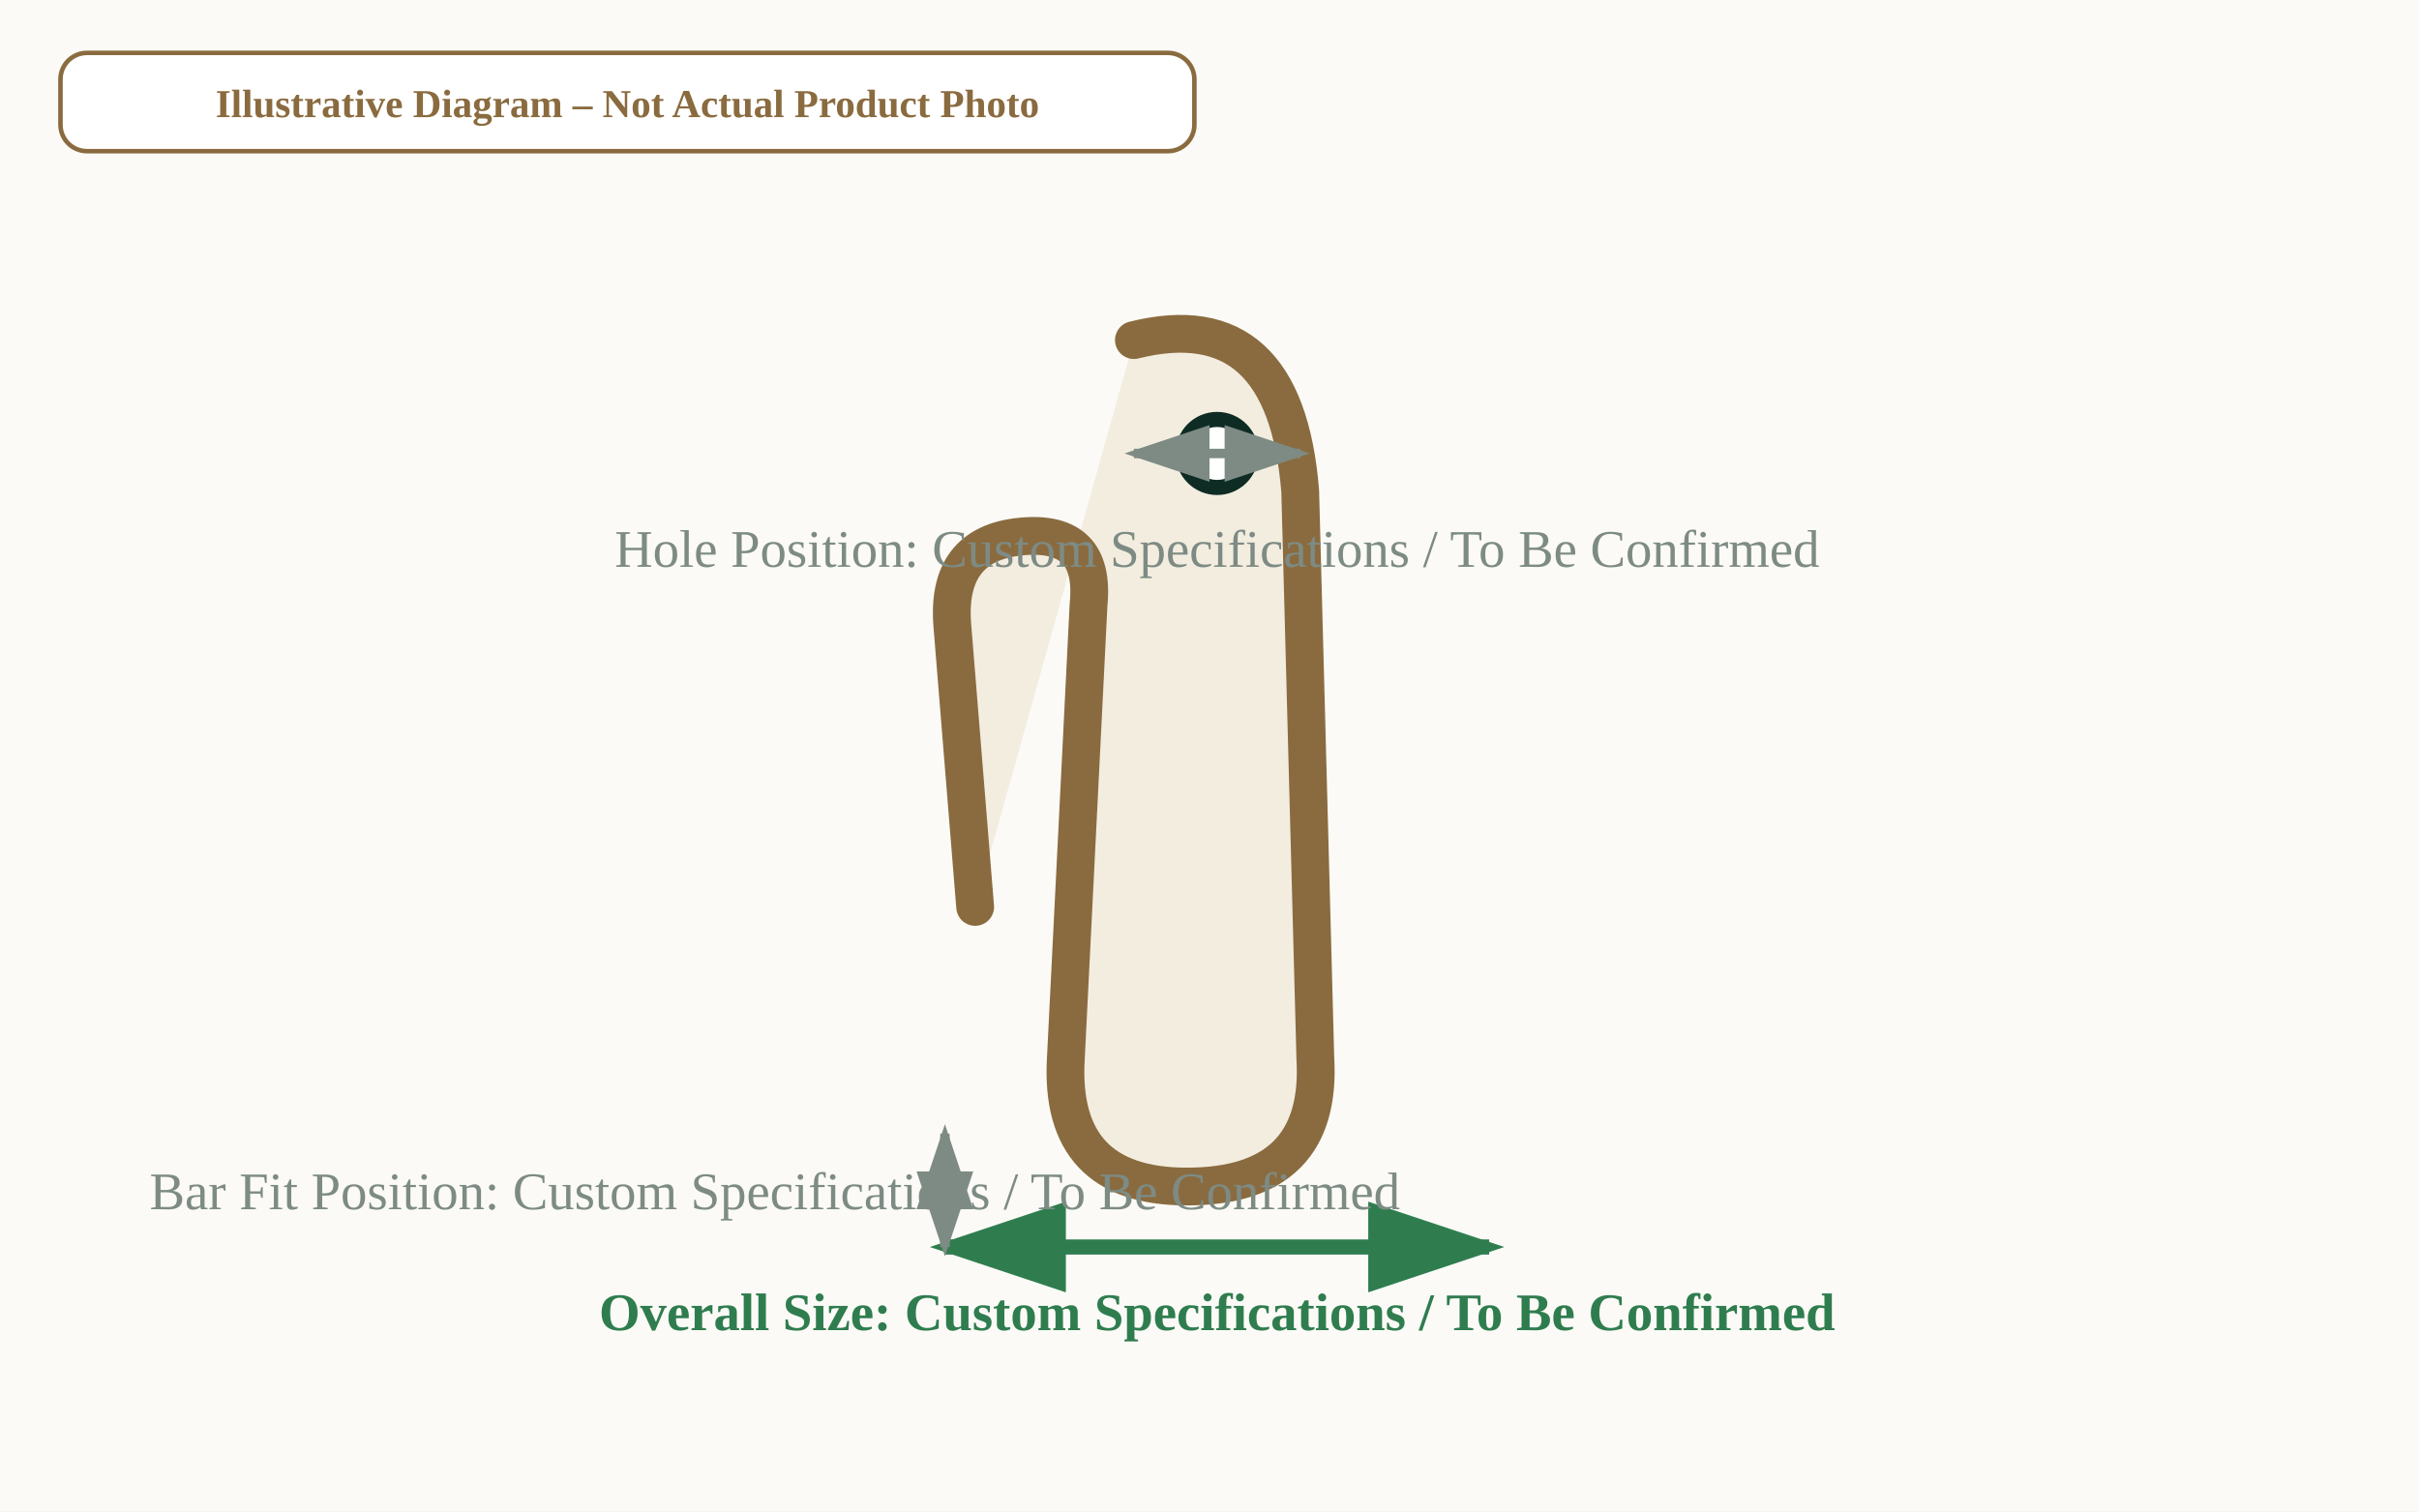
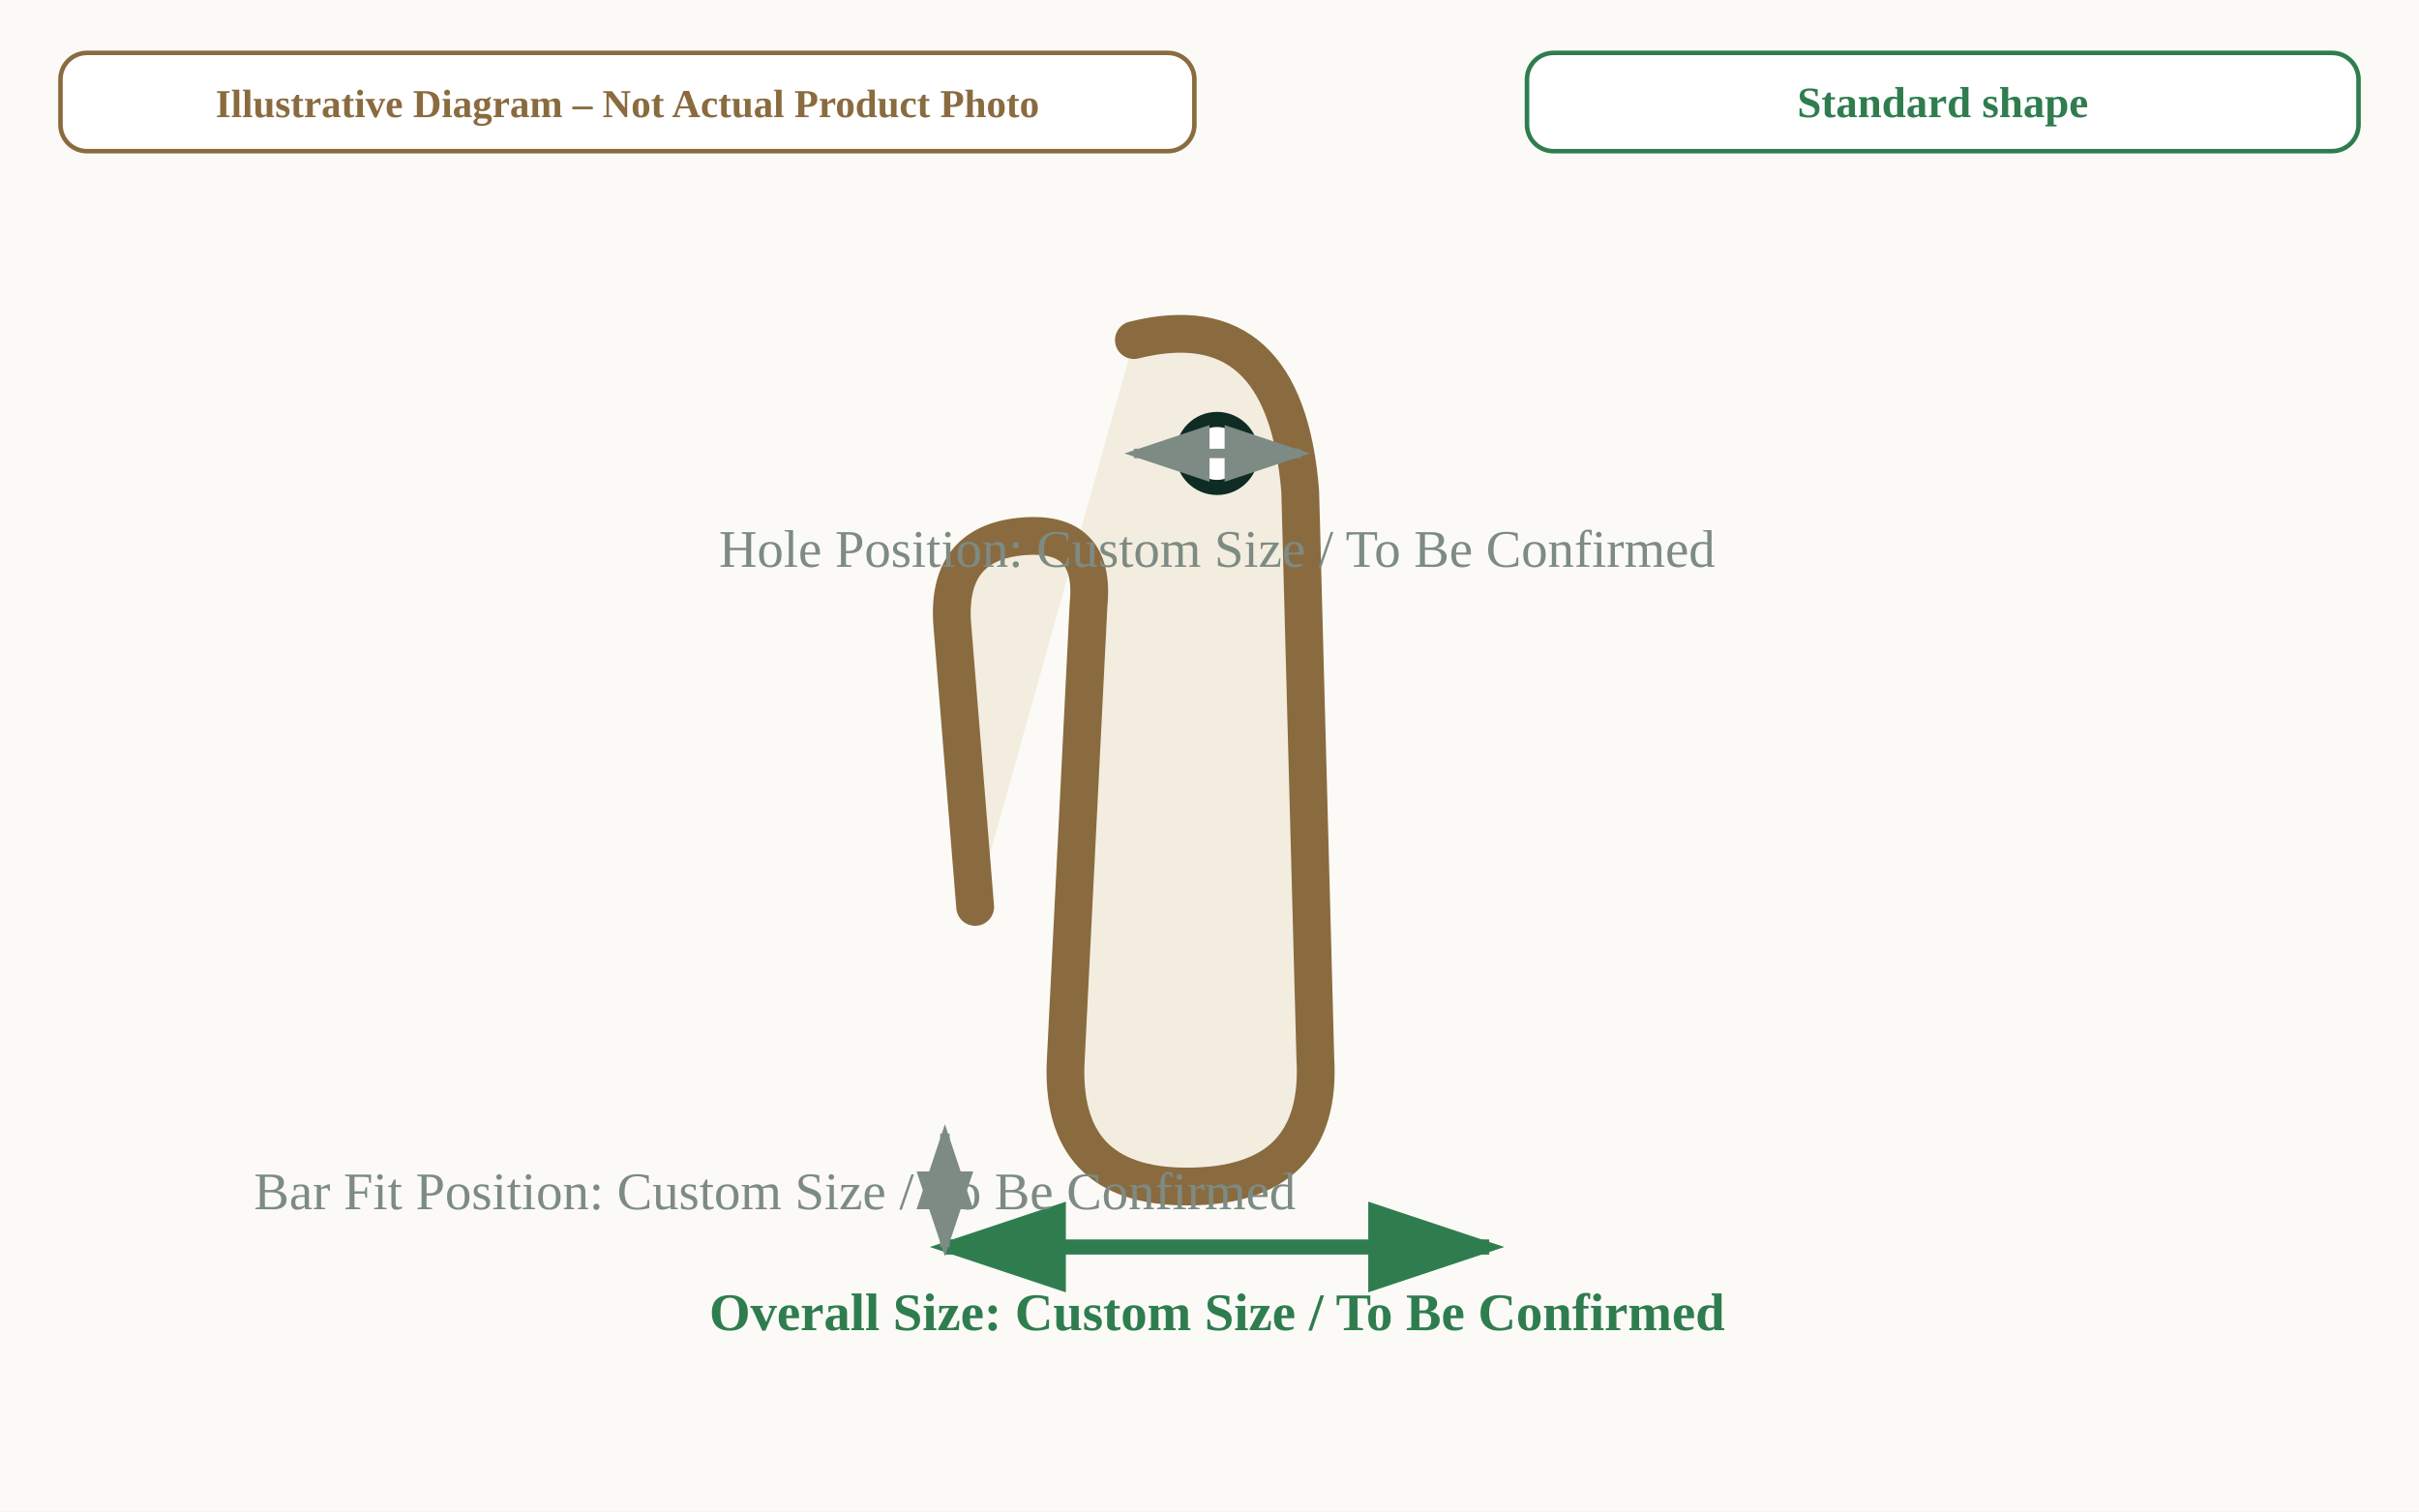
<svg xmlns="http://www.w3.org/2000/svg" viewBox="0 0 640 400" width="100%" style="max-width:620px" role="img" aria-label="dimension diagram with arrows">
  <defs>
    <marker id="arw-H01-0-g" markerWidth="10" markerHeight="10" refX="8" refY="3" orient="auto-start-reverse" markerUnits="strokeWidth">
      <path d="M0,0 L0,6 L9,3 z" fill="#2f7d4f" />
    </marker>
    <marker id="arw-H01-0-a" markerWidth="10" markerHeight="10" refX="8" refY="3" orient="auto-start-reverse" markerUnits="strokeWidth">
      <path d="M0,0 L0,6 L9,3 z" fill="#7d8b84" />
    </marker>
  </defs>
  <rect width="640" height="400" fill="#fbfaf6" />
  <rect x="16" y="14" width="300" height="26" rx="7" fill="#fff" stroke="#8a6b3f" stroke-width="1.2" />
  <text x="166" y="31" text-anchor="middle" font-size="10.5" font-weight="700" fill="#8a6b3f">Illustrative Diagram – Not Actual Product Photo</text>
+   <rect x="404" y="14" width="220" height="26" rx="7" fill="#fff" stroke="#2f7d4f" stroke-width="1.2" />
+   <text x="514" y="31" text-anchor="middle" font-size="11.5" font-weight="700" fill="#2f7d4f">Standard shape</text>
  <path d="M300 90 q40 -10 44 40 l4 150 q2 34 -34 34 q-34 0 -32 -34 l6 -120 q2 -20 -18 -18 q-20 2 -18 24 l6 74" fill="#f3ede0" stroke="#8a6b3f" stroke-width="10" stroke-linecap="round" />
  <circle cx="322" cy="120" r="9" fill="#fff" stroke="#0e2c24" stroke-width="4" />
  <line x1="250" y1="330" x2="394" y2="330" stroke="#2f7d4f" stroke-width="4" marker-start="url(#arw-H01-0-g)" marker-end="url(#arw-H01-0-g)" />
-   <text x="322" y="352" text-anchor="middle" font-size="14" font-weight="700" fill="#2f7d4f">Overall Size: Custom Specifications / To Be Confirmed</text>
+   <text x="322" y="352" text-anchor="middle" font-size="14" font-weight="700" fill="#2f7d4f">Overall Size: Custom Size / To Be Confirmed</text>
  <line x1="300" y1="120" x2="344" y2="120" stroke="#7d8b84" stroke-width="2.5" marker-start="url(#arw-H01-0-a)" marker-end="url(#arw-H01-0-a)" />
-   <text x="322" y="150" text-anchor="middle" font-size="14" font-weight="500" fill="#7d8b84">Hole Position: Custom Specifications / To Be Confirmed</text>
+   <text x="322" y="150" text-anchor="middle" font-size="14" font-weight="500" fill="#7d8b84">Hole Position: Custom Size / To Be Confirmed</text>
  <line x1="250" y1="300" x2="250" y2="330" stroke="#7d8b84" stroke-width="2.5" marker-start="url(#arw-H01-0-a)" marker-end="url(#arw-H01-0-a)" />
-   <text x="205" y="320" text-anchor="middle" font-size="14" font-weight="500" fill="#7d8b84">Bar Fit Position: Custom Specifications / To Be Confirmed</text>
+   <text x="205" y="320" text-anchor="middle" font-size="14" font-weight="500" fill="#7d8b84">Bar Fit Position: Custom Size / To Be Confirmed</text>
</svg>
